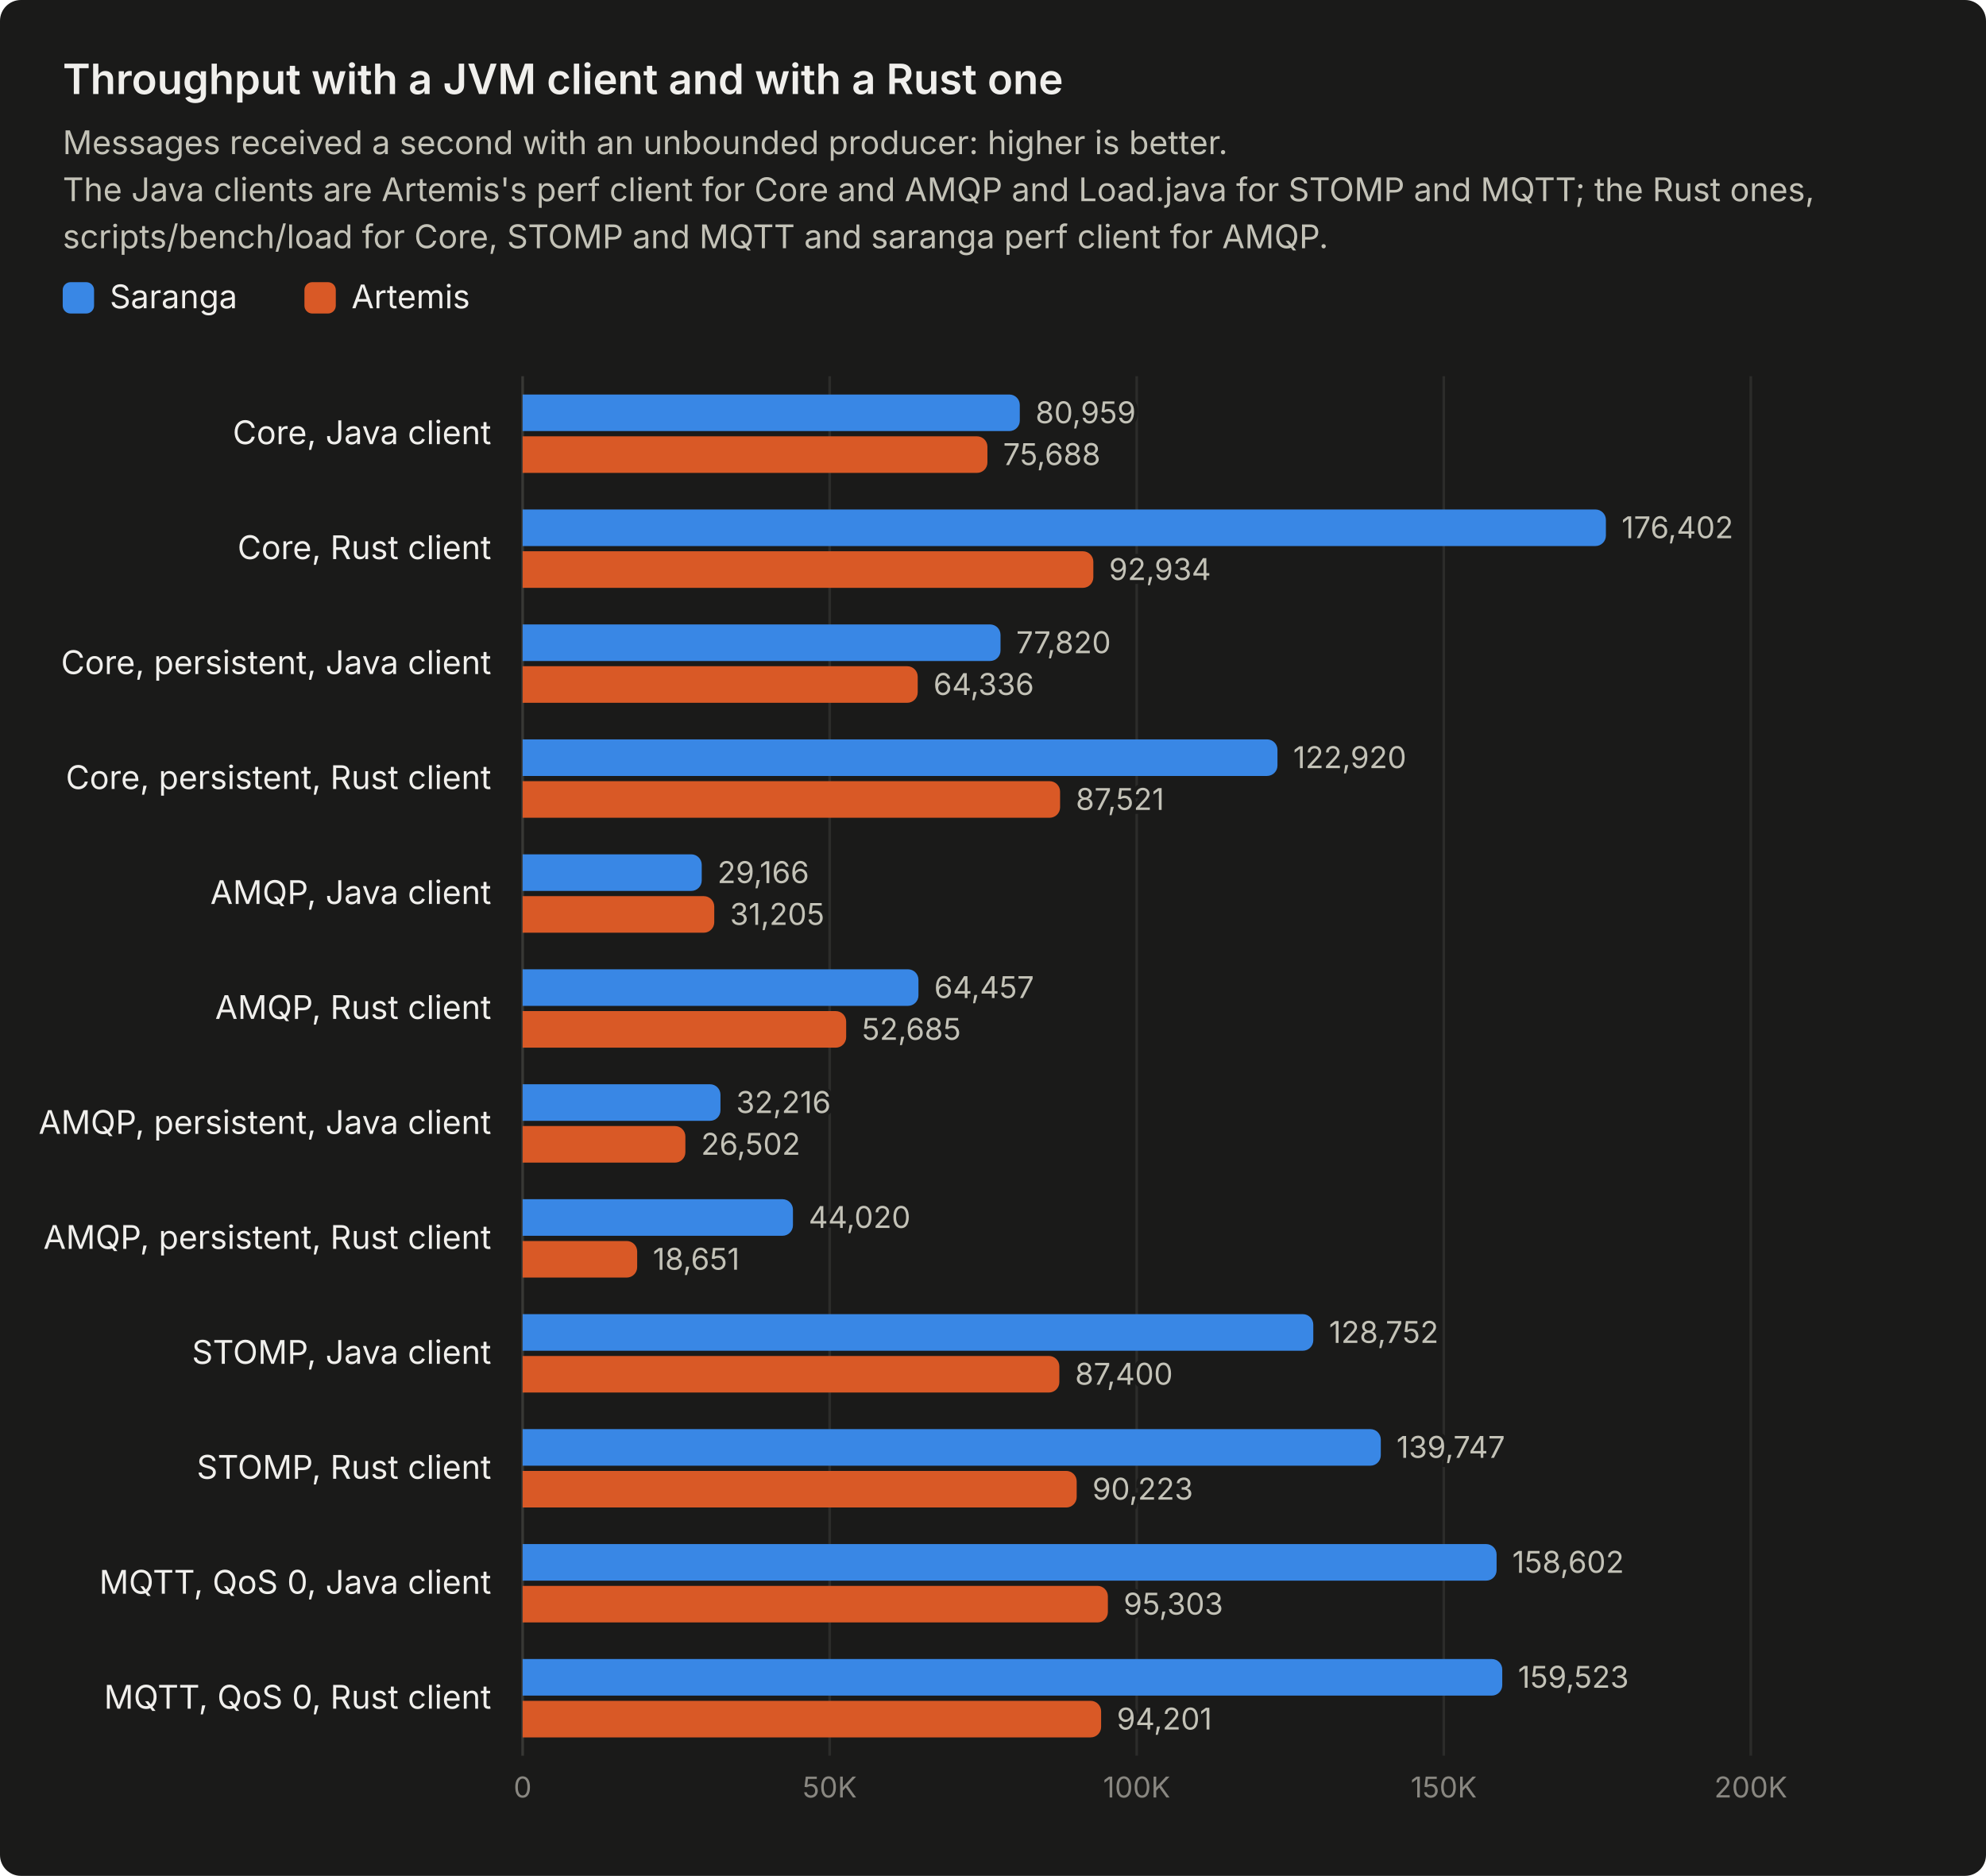
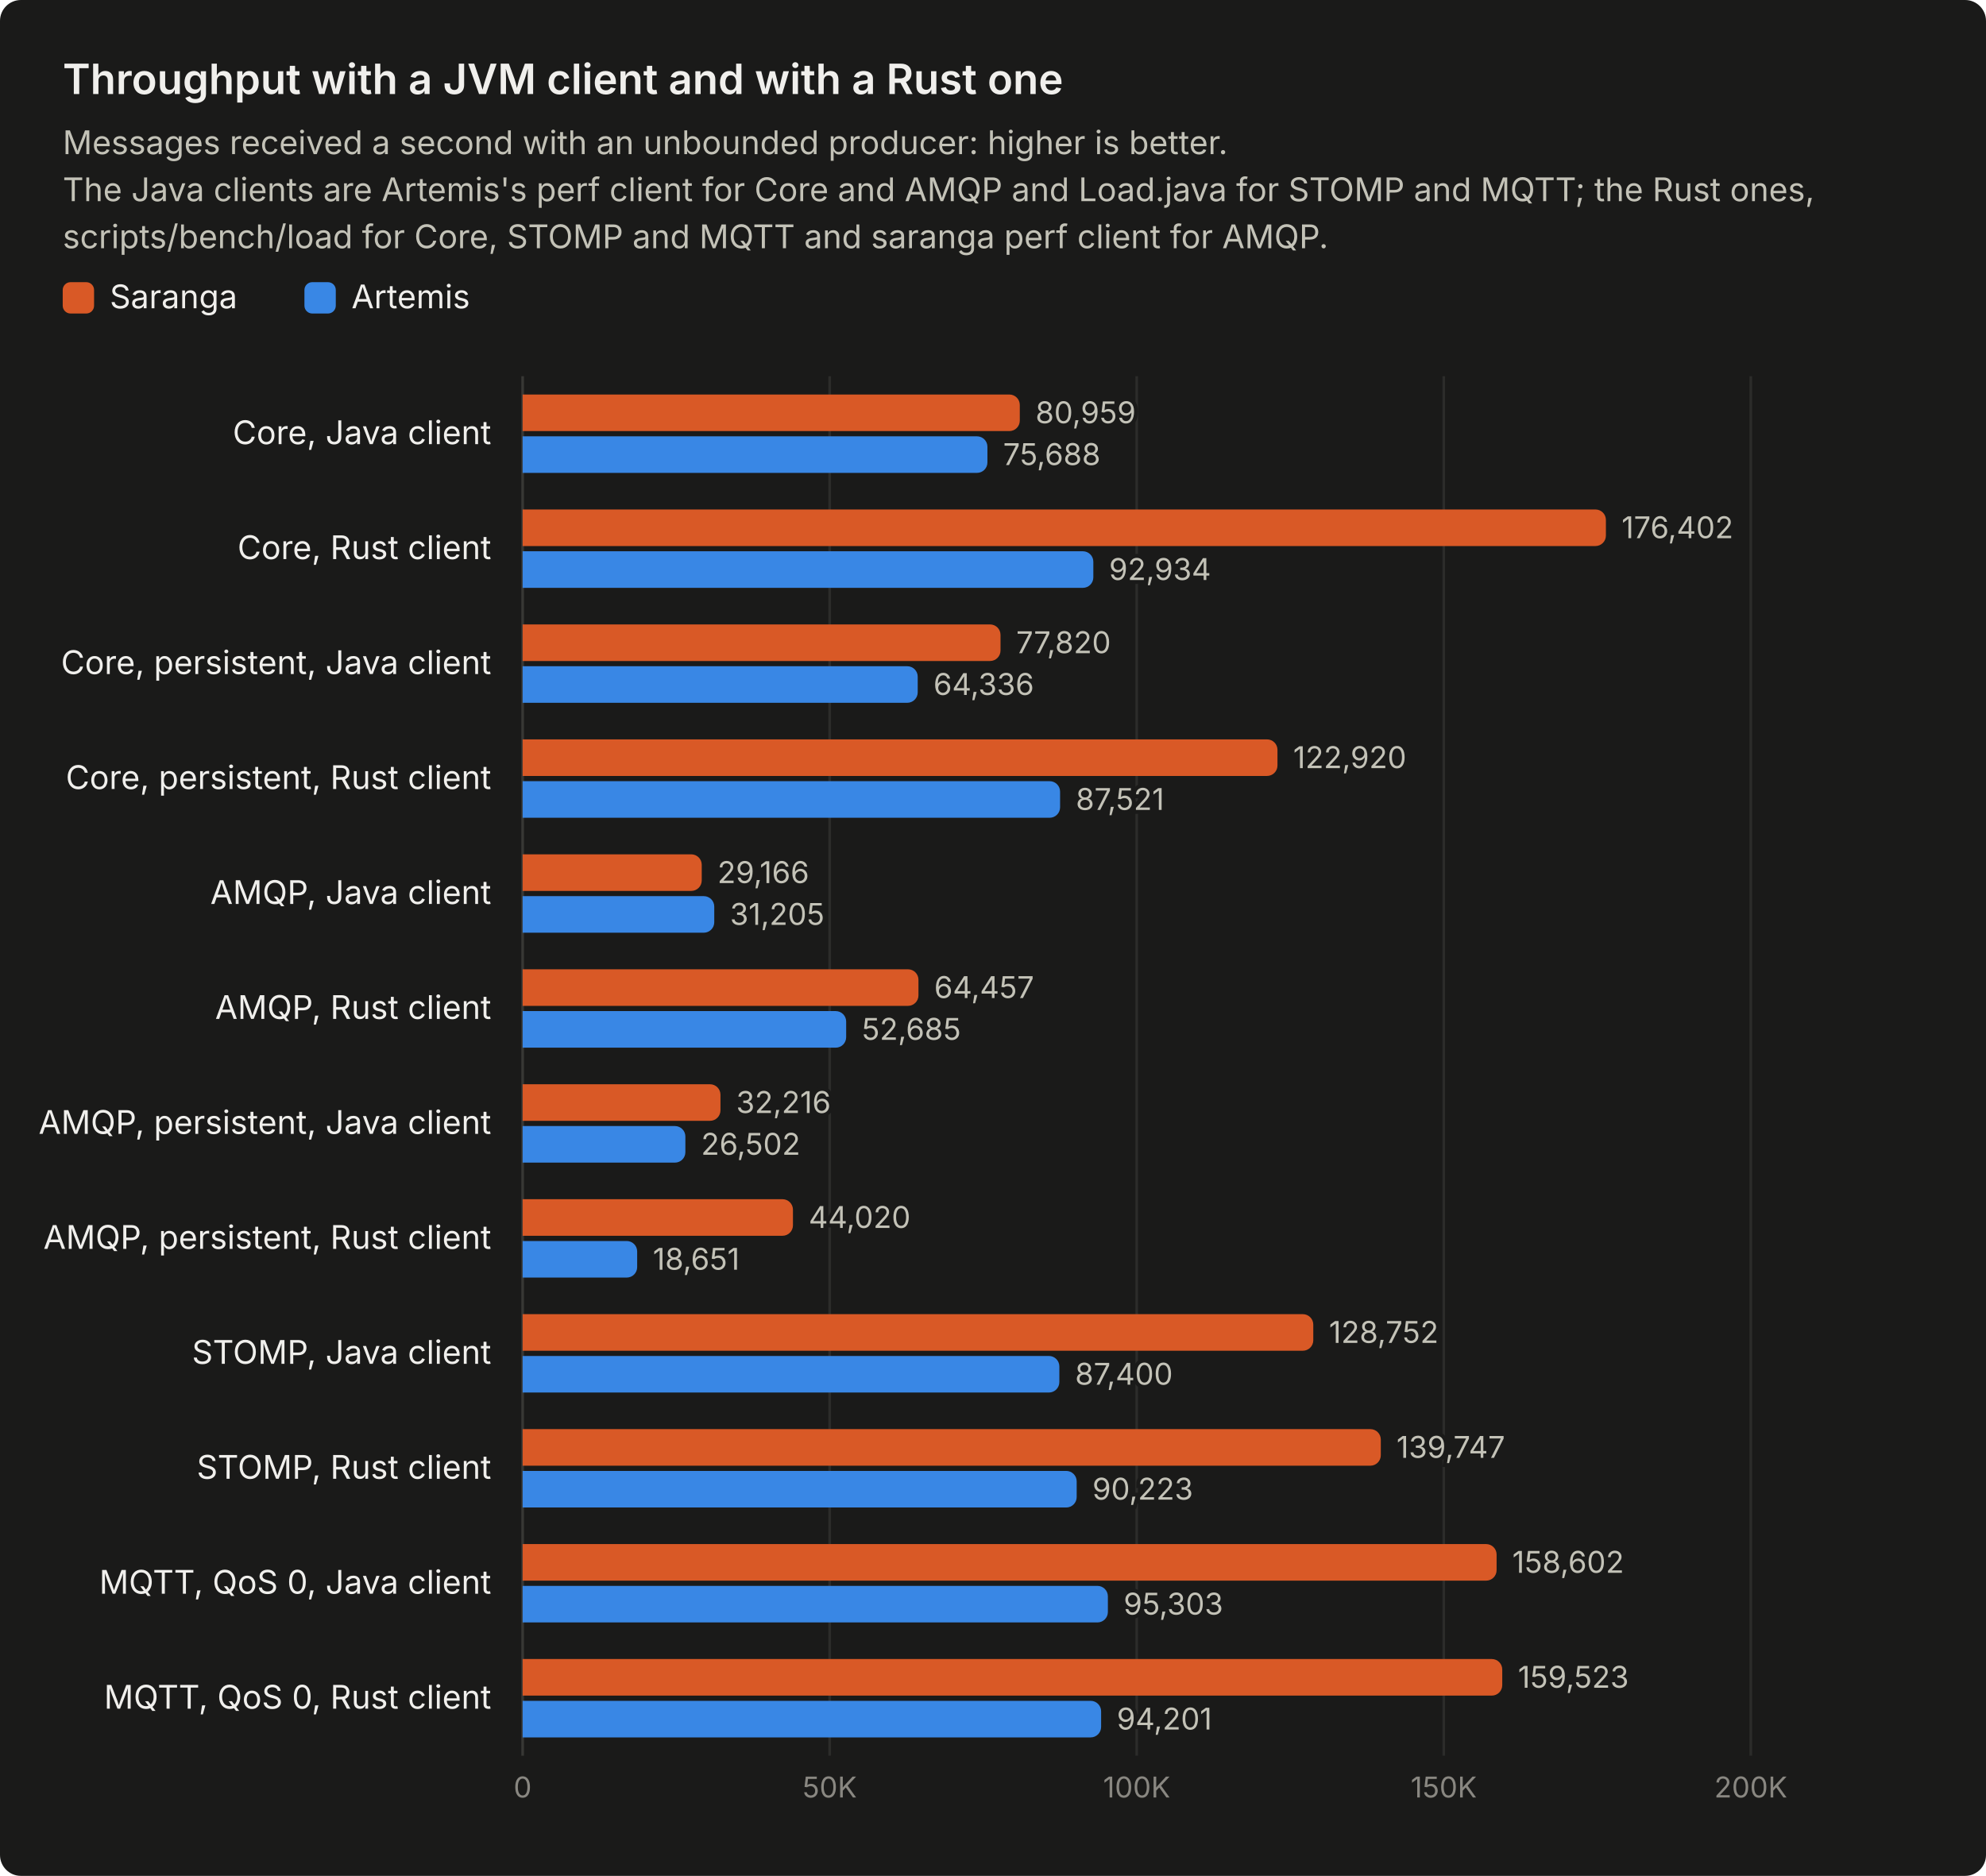
<svg xmlns="http://www.w3.org/2000/svg" width="760" height="718" viewBox="0 0 760 718" role="img" aria-labelledby="title desc" font-family="system-ui, -apple-system, &quot;Segoe UI&quot;, sans-serif">
  <rect width="760" height="718" rx="8" fill="#1a1a19" />
  <text x="24" y="36" font-size="16" font-weight="600" fill="#f0efec">Throughput with a JVM client and with a Rust one</text>
  <text x="24" y="59" font-size="12.5" fill="#c3c2b7">Messages received a second with an unbounded producer: higher is better.</text>
  <text x="24" y="77" font-size="12.5" fill="#c3c2b7">The Java clients are Artemis's perf client for Core and AMQP and Load.java for STOMP and MQTT; the Rust ones,</text>
  <text x="24" y="95" font-size="12.5" fill="#c3c2b7">scripts/bench/load for Core, STOMP and MQTT and saranga perf client for AMQP.</text>
-   <rect x="24" y="108" width="12" height="12" rx="3" fill="#3987e5" />
+   <rect x="24" y="108" width="12" height="12" rx="3" fill="#d95926" />
  <text x="42" y="118" font-size="12.5" fill="#f0efec">Saranga</text>
-   <rect x="116.5" y="108" width="12" height="12" rx="3" fill="#d95926" />
+   <rect x="116.5" y="108" width="12" height="12" rx="3" fill="#3987e5" />
  <text x="134.5" y="118" font-size="12.5" fill="#f0efec">Artemis</text>
  <line x1="200" x2="200" y1="144" y2="672" stroke="#383835" stroke-width="1" />
  <text x="200" y="688" font-size="11" fill="#898781" text-anchor="middle" style="font-variant-numeric: tabular-nums">0</text>
  <line x1="317.5" x2="317.5" y1="144" y2="672" stroke="#2c2c2a" stroke-width="1" />
  <text x="317.5" y="688" font-size="11" fill="#898781" text-anchor="middle" style="font-variant-numeric: tabular-nums">50K</text>
  <line x1="435" x2="435" y1="144" y2="672" stroke="#2c2c2a" stroke-width="1" />
  <text x="435" y="688" font-size="11" fill="#898781" text-anchor="middle" style="font-variant-numeric: tabular-nums">100K</text>
  <line x1="552.5" x2="552.5" y1="144" y2="672" stroke="#2c2c2a" stroke-width="1" />
  <text x="552.5" y="688" font-size="11" fill="#898781" text-anchor="middle" style="font-variant-numeric: tabular-nums">150K</text>
  <line x1="670" x2="670" y1="144" y2="672" stroke="#2c2c2a" stroke-width="1" />
  <text x="670" y="688" font-size="11" fill="#898781" text-anchor="middle" style="font-variant-numeric: tabular-nums">200K</text>
  <text x="188" y="170" font-size="12.5" fill="#f0efec" text-anchor="end">Core, Java client</text>
-   <path d="M200 151h186.254a4 4 0 0 1 4 4v6a4 4 0 0 1 -4 4h-186.254z" fill="#3987e5" />
+   <path d="M200 151h186.254a4 4 0 0 1 4 4v6a4 4 0 0 1 -4 4h-186.254z" fill="#d95926" />
  <text x="396.254" y="162" font-size="11.5" fill="#c3c2b7" stroke="#1a1a19" stroke-width="3" paint-order="stroke" style="font-variant-numeric: tabular-nums">80,959</text>
-   <path d="M200 167h173.867a4 4 0 0 1 4 4v6a4 4 0 0 1 -4 4h-173.867z" fill="#d95926" />
+   <path d="M200 167h173.867a4 4 0 0 1 4 4v6a4 4 0 0 1 -4 4h-173.867z" fill="#3987e5" />
  <text x="383.867" y="178" font-size="11.5" fill="#c3c2b7" stroke="#1a1a19" stroke-width="3" paint-order="stroke" style="font-variant-numeric: tabular-nums">75,688</text>
  <text x="188" y="214" font-size="12.5" fill="#f0efec" text-anchor="end">Core, Rust client</text>
-   <path d="M200 195h410.545a4 4 0 0 1 4 4v6a4 4 0 0 1 -4 4h-410.545z" fill="#3987e5" />
+   <path d="M200 195h410.545a4 4 0 0 1 4 4v6a4 4 0 0 1 -4 4h-410.545z" fill="#d95926" />
  <text x="620.545" y="206" font-size="11.5" fill="#c3c2b7" stroke="#1a1a19" stroke-width="3" paint-order="stroke" style="font-variant-numeric: tabular-nums">176,402</text>
-   <path d="M200 211h214.395a4 4 0 0 1 4 4v6a4 4 0 0 1 -4 4h-214.395z" fill="#d95926" />
+   <path d="M200 211h214.395a4 4 0 0 1 4 4v6a4 4 0 0 1 -4 4h-214.395z" fill="#3987e5" />
  <text x="424.395" y="222" font-size="11.5" fill="#c3c2b7" stroke="#1a1a19" stroke-width="3" paint-order="stroke" style="font-variant-numeric: tabular-nums">92,934</text>
  <text x="188" y="258" font-size="12.5" fill="#f0efec" text-anchor="end">Core, persistent, Java client</text>
-   <path d="M200 239h178.877a4 4 0 0 1 4 4v6a4 4 0 0 1 -4 4h-178.877z" fill="#3987e5" />
+   <path d="M200 239h178.877a4 4 0 0 1 4 4v6a4 4 0 0 1 -4 4h-178.877z" fill="#d95926" />
  <text x="388.877" y="250" font-size="11.5" fill="#c3c2b7" stroke="#1a1a19" stroke-width="3" paint-order="stroke" style="font-variant-numeric: tabular-nums">77,820</text>
-   <path d="M200 255h147.19a4 4 0 0 1 4 4v6a4 4 0 0 1 -4 4h-147.19z" fill="#d95926" />
+   <path d="M200 255h147.19a4 4 0 0 1 4 4v6a4 4 0 0 1 -4 4h-147.19z" fill="#3987e5" />
  <text x="357.19" y="266" font-size="11.5" fill="#c3c2b7" stroke="#1a1a19" stroke-width="3" paint-order="stroke" style="font-variant-numeric: tabular-nums">64,336</text>
  <text x="188" y="302" font-size="12.5" fill="#f0efec" text-anchor="end">Core, persistent, Rust client</text>
-   <path d="M200 283h284.862a4 4 0 0 1 4 4v6a4 4 0 0 1 -4 4h-284.862z" fill="#3987e5" />
+   <path d="M200 283h284.862a4 4 0 0 1 4 4v6a4 4 0 0 1 -4 4h-284.862z" fill="#d95926" />
  <text x="494.862" y="294" font-size="11.5" fill="#c3c2b7" stroke="#1a1a19" stroke-width="3" paint-order="stroke" style="font-variant-numeric: tabular-nums">122,920</text>
-   <path d="M200 299h201.674a4 4 0 0 1 4 4v6a4 4 0 0 1 -4 4h-201.674z" fill="#d95926" />
+   <path d="M200 299h201.674a4 4 0 0 1 4 4v6a4 4 0 0 1 -4 4h-201.674z" fill="#3987e5" />
  <text x="411.674" y="310" font-size="11.5" fill="#c3c2b7" stroke="#1a1a19" stroke-width="3" paint-order="stroke" style="font-variant-numeric: tabular-nums">87,521</text>
  <text x="188" y="346" font-size="12.5" fill="#f0efec" text-anchor="end">AMQP, Java client</text>
-   <path d="M200 327h64.54a4 4 0 0 1 4 4v6a4 4 0 0 1 -4 4h-64.54z" fill="#3987e5" />
+   <path d="M200 327h64.54a4 4 0 0 1 4 4v6a4 4 0 0 1 -4 4h-64.54z" fill="#d95926" />
  <text x="274.54" y="338" font-size="11.5" fill="#c3c2b7" stroke="#1a1a19" stroke-width="3" paint-order="stroke" style="font-variant-numeric: tabular-nums">29,166</text>
-   <path d="M200 343h69.332a4 4 0 0 1 4 4v6a4 4 0 0 1 -4 4h-69.332z" fill="#d95926" />
+   <path d="M200 343h69.332a4 4 0 0 1 4 4v6a4 4 0 0 1 -4 4h-69.332z" fill="#3987e5" />
  <text x="279.332" y="354" font-size="11.5" fill="#c3c2b7" stroke="#1a1a19" stroke-width="3" paint-order="stroke" style="font-variant-numeric: tabular-nums">31,205</text>
  <text x="188" y="390" font-size="12.5" fill="#f0efec" text-anchor="end">AMQP, Rust client</text>
-   <path d="M200 371h147.474a4 4 0 0 1 4 4v6a4 4 0 0 1 -4 4h-147.474z" fill="#3987e5" />
+   <path d="M200 371h147.474a4 4 0 0 1 4 4v6a4 4 0 0 1 -4 4h-147.474z" fill="#d95926" />
  <text x="357.474" y="382" font-size="11.5" fill="#c3c2b7" stroke="#1a1a19" stroke-width="3" paint-order="stroke" style="font-variant-numeric: tabular-nums">64,457</text>
-   <path d="M200 387h119.81a4 4 0 0 1 4 4v6a4 4 0 0 1 -4 4h-119.81z" fill="#d95926" />
+   <path d="M200 387h119.81a4 4 0 0 1 4 4v6a4 4 0 0 1 -4 4h-119.81z" fill="#3987e5" />
  <text x="329.81" y="398" font-size="11.5" fill="#c3c2b7" stroke="#1a1a19" stroke-width="3" paint-order="stroke" style="font-variant-numeric: tabular-nums">52,685</text>
  <text x="188" y="434" font-size="12.5" fill="#f0efec" text-anchor="end">AMQP, persistent, Java client</text>
-   <path d="M200 415h71.708a4 4 0 0 1 4 4v6a4 4 0 0 1 -4 4h-71.708z" fill="#3987e5" />
+   <path d="M200 415h71.708a4 4 0 0 1 4 4v6a4 4 0 0 1 -4 4h-71.708z" fill="#d95926" />
  <text x="281.708" y="426" font-size="11.5" fill="#c3c2b7" stroke="#1a1a19" stroke-width="3" paint-order="stroke" style="font-variant-numeric: tabular-nums">32,216</text>
-   <path d="M200 431h58.28a4 4 0 0 1 4 4v6a4 4 0 0 1 -4 4h-58.28z" fill="#d95926" />
+   <path d="M200 431h58.28a4 4 0 0 1 4 4v6a4 4 0 0 1 -4 4h-58.28z" fill="#3987e5" />
  <text x="268.28" y="442" font-size="11.5" fill="#c3c2b7" stroke="#1a1a19" stroke-width="3" paint-order="stroke" style="font-variant-numeric: tabular-nums">26,502</text>
  <text x="188" y="478" font-size="12.5" fill="#f0efec" text-anchor="end">AMQP, persistent, Rust client</text>
-   <path d="M200 459h99.447a4 4 0 0 1 4 4v6a4 4 0 0 1 -4 4h-99.447z" fill="#3987e5" />
+   <path d="M200 459h99.447a4 4 0 0 1 4 4v6a4 4 0 0 1 -4 4h-99.447z" fill="#d95926" />
  <text x="309.447" y="470" font-size="11.5" fill="#c3c2b7" stroke="#1a1a19" stroke-width="3" paint-order="stroke" style="font-variant-numeric: tabular-nums">44,020</text>
-   <path d="M200 475h39.83a4 4 0 0 1 4 4v6a4 4 0 0 1 -4 4h-39.83z" fill="#d95926" />
+   <path d="M200 475h39.83a4 4 0 0 1 4 4v6a4 4 0 0 1 -4 4h-39.83z" fill="#3987e5" />
  <text x="249.83" y="486" font-size="11.5" fill="#c3c2b7" stroke="#1a1a19" stroke-width="3" paint-order="stroke" style="font-variant-numeric: tabular-nums">18,651</text>
  <text x="188" y="522" font-size="12.5" fill="#f0efec" text-anchor="end">STOMP, Java client</text>
-   <path d="M200 503h298.567a4 4 0 0 1 4 4v6a4 4 0 0 1 -4 4h-298.567z" fill="#3987e5" />
+   <path d="M200 503h298.567a4 4 0 0 1 4 4v6a4 4 0 0 1 -4 4h-298.567z" fill="#d95926" />
  <text x="508.567" y="514" font-size="11.5" fill="#c3c2b7" stroke="#1a1a19" stroke-width="3" paint-order="stroke" style="font-variant-numeric: tabular-nums">128,752</text>
-   <path d="M200 519h201.39a4 4 0 0 1 4 4v6a4 4 0 0 1 -4 4h-201.39z" fill="#d95926" />
+   <path d="M200 519h201.39a4 4 0 0 1 4 4v6a4 4 0 0 1 -4 4h-201.39z" fill="#3987e5" />
  <text x="411.39" y="530" font-size="11.5" fill="#c3c2b7" stroke="#1a1a19" stroke-width="3" paint-order="stroke" style="font-variant-numeric: tabular-nums">87,400</text>
  <text x="188" y="566" font-size="12.5" fill="#f0efec" text-anchor="end">STOMP, Rust client</text>
-   <path d="M200 547h324.405a4 4 0 0 1 4 4v6a4 4 0 0 1 -4 4h-324.405z" fill="#3987e5" />
+   <path d="M200 547h324.405a4 4 0 0 1 4 4v6a4 4 0 0 1 -4 4h-324.405z" fill="#d95926" />
  <text x="534.405" y="558" font-size="11.5" fill="#c3c2b7" stroke="#1a1a19" stroke-width="3" paint-order="stroke" style="font-variant-numeric: tabular-nums">139,747</text>
-   <path d="M200 563h208.024a4 4 0 0 1 4 4v6a4 4 0 0 1 -4 4h-208.024z" fill="#d95926" />
+   <path d="M200 563h208.024a4 4 0 0 1 4 4v6a4 4 0 0 1 -4 4h-208.024z" fill="#3987e5" />
  <text x="418.024" y="574" font-size="11.5" fill="#c3c2b7" stroke="#1a1a19" stroke-width="3" paint-order="stroke" style="font-variant-numeric: tabular-nums">90,223</text>
  <text x="188" y="610" font-size="12.5" fill="#f0efec" text-anchor="end">MQTT, QoS 0, Java client</text>
-   <path d="M200 591h368.715a4 4 0 0 1 4 4v6a4 4 0 0 1 -4 4h-368.715z" fill="#3987e5" />
+   <path d="M200 591h368.715a4 4 0 0 1 4 4v6a4 4 0 0 1 -4 4h-368.715z" fill="#d95926" />
  <text x="578.715" y="602" font-size="11.5" fill="#c3c2b7" stroke="#1a1a19" stroke-width="3" paint-order="stroke" style="font-variant-numeric: tabular-nums">158,602</text>
-   <path d="M200 607h219.962a4 4 0 0 1 4 4v6a4 4 0 0 1 -4 4h-219.962z" fill="#d95926" />
+   <path d="M200 607h219.962a4 4 0 0 1 4 4v6a4 4 0 0 1 -4 4h-219.962z" fill="#3987e5" />
  <text x="429.962" y="618" font-size="11.5" fill="#c3c2b7" stroke="#1a1a19" stroke-width="3" paint-order="stroke" style="font-variant-numeric: tabular-nums">95,303</text>
  <text x="188" y="654" font-size="12.5" fill="#f0efec" text-anchor="end">MQTT, QoS 0, Rust client</text>
-   <path d="M200 635h370.879a4 4 0 0 1 4 4v6a4 4 0 0 1 -4 4h-370.879z" fill="#3987e5" />
+   <path d="M200 635h370.879a4 4 0 0 1 4 4v6a4 4 0 0 1 -4 4h-370.879z" fill="#d95926" />
  <text x="580.879" y="646" font-size="11.5" fill="#c3c2b7" stroke="#1a1a19" stroke-width="3" paint-order="stroke" style="font-variant-numeric: tabular-nums">159,523</text>
-   <path d="M200 651h217.372a4 4 0 0 1 4 4v6a4 4 0 0 1 -4 4h-217.372z" fill="#d95926" />
+   <path d="M200 651h217.372a4 4 0 0 1 4 4v6a4 4 0 0 1 -4 4h-217.372z" fill="#3987e5" />
  <text x="427.372" y="662" font-size="11.5" fill="#c3c2b7" stroke="#1a1a19" stroke-width="3" paint-order="stroke" style="font-variant-numeric: tabular-nums">94,201</text>
</svg>
